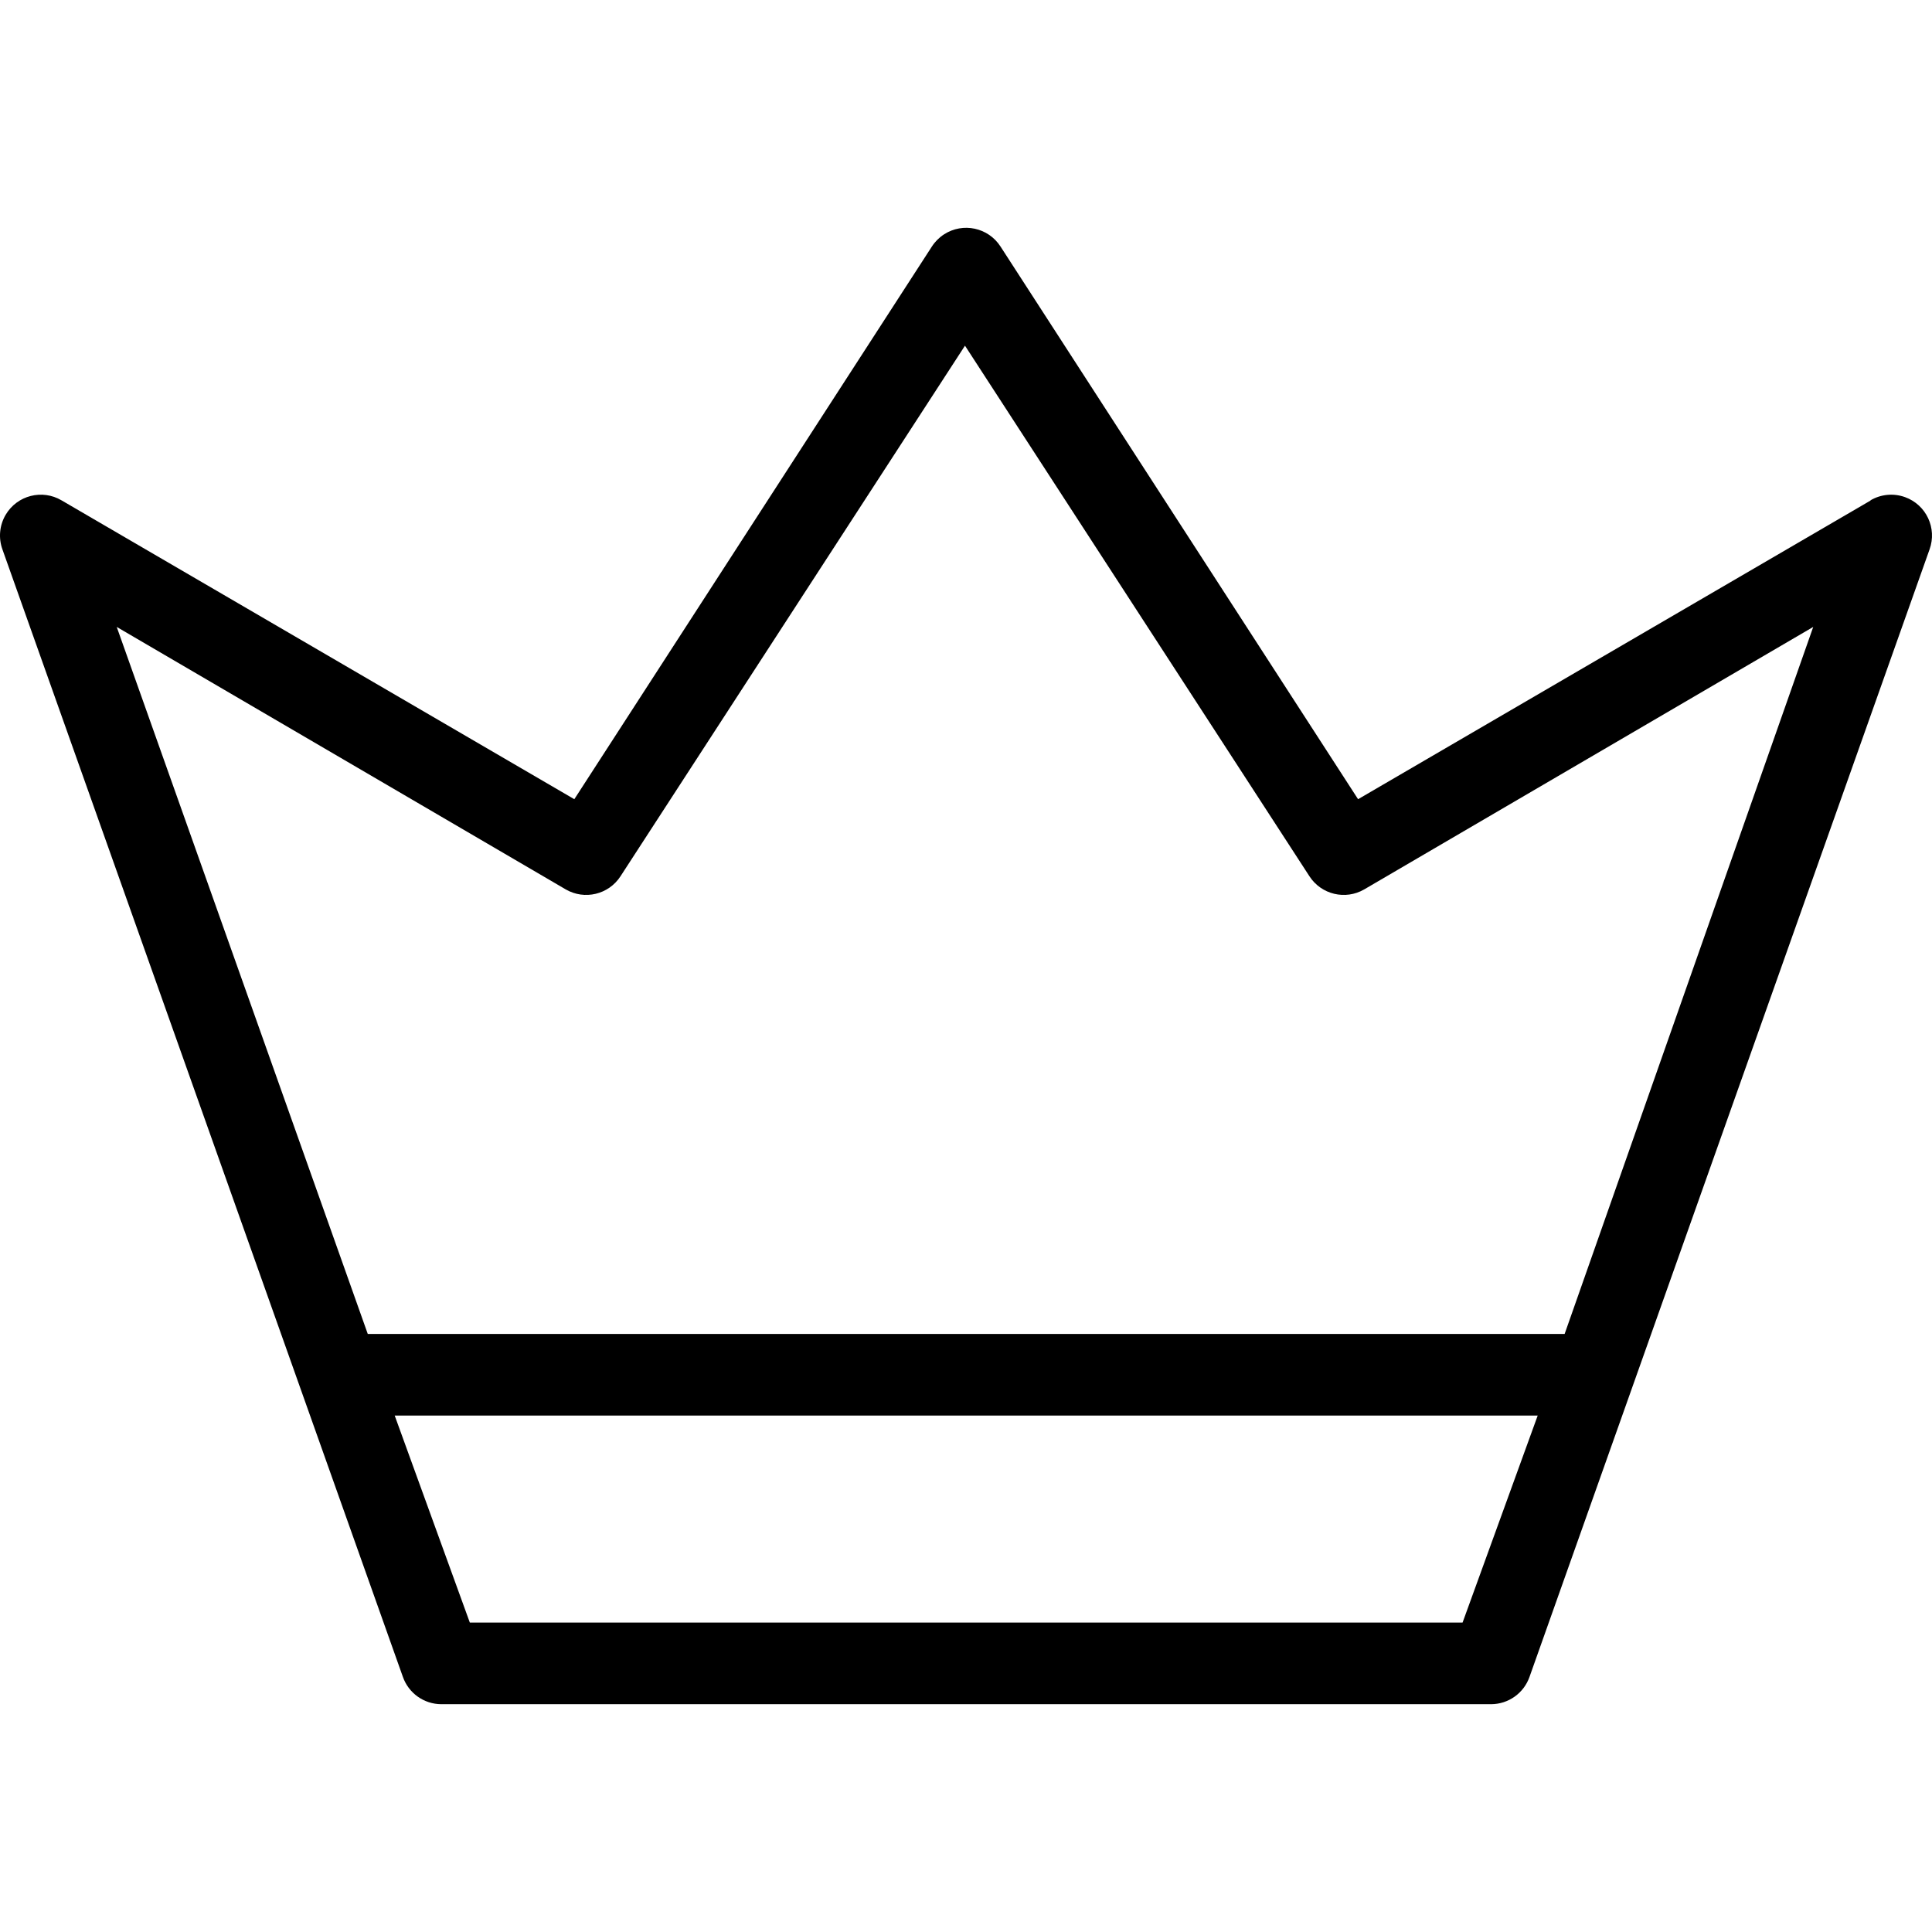
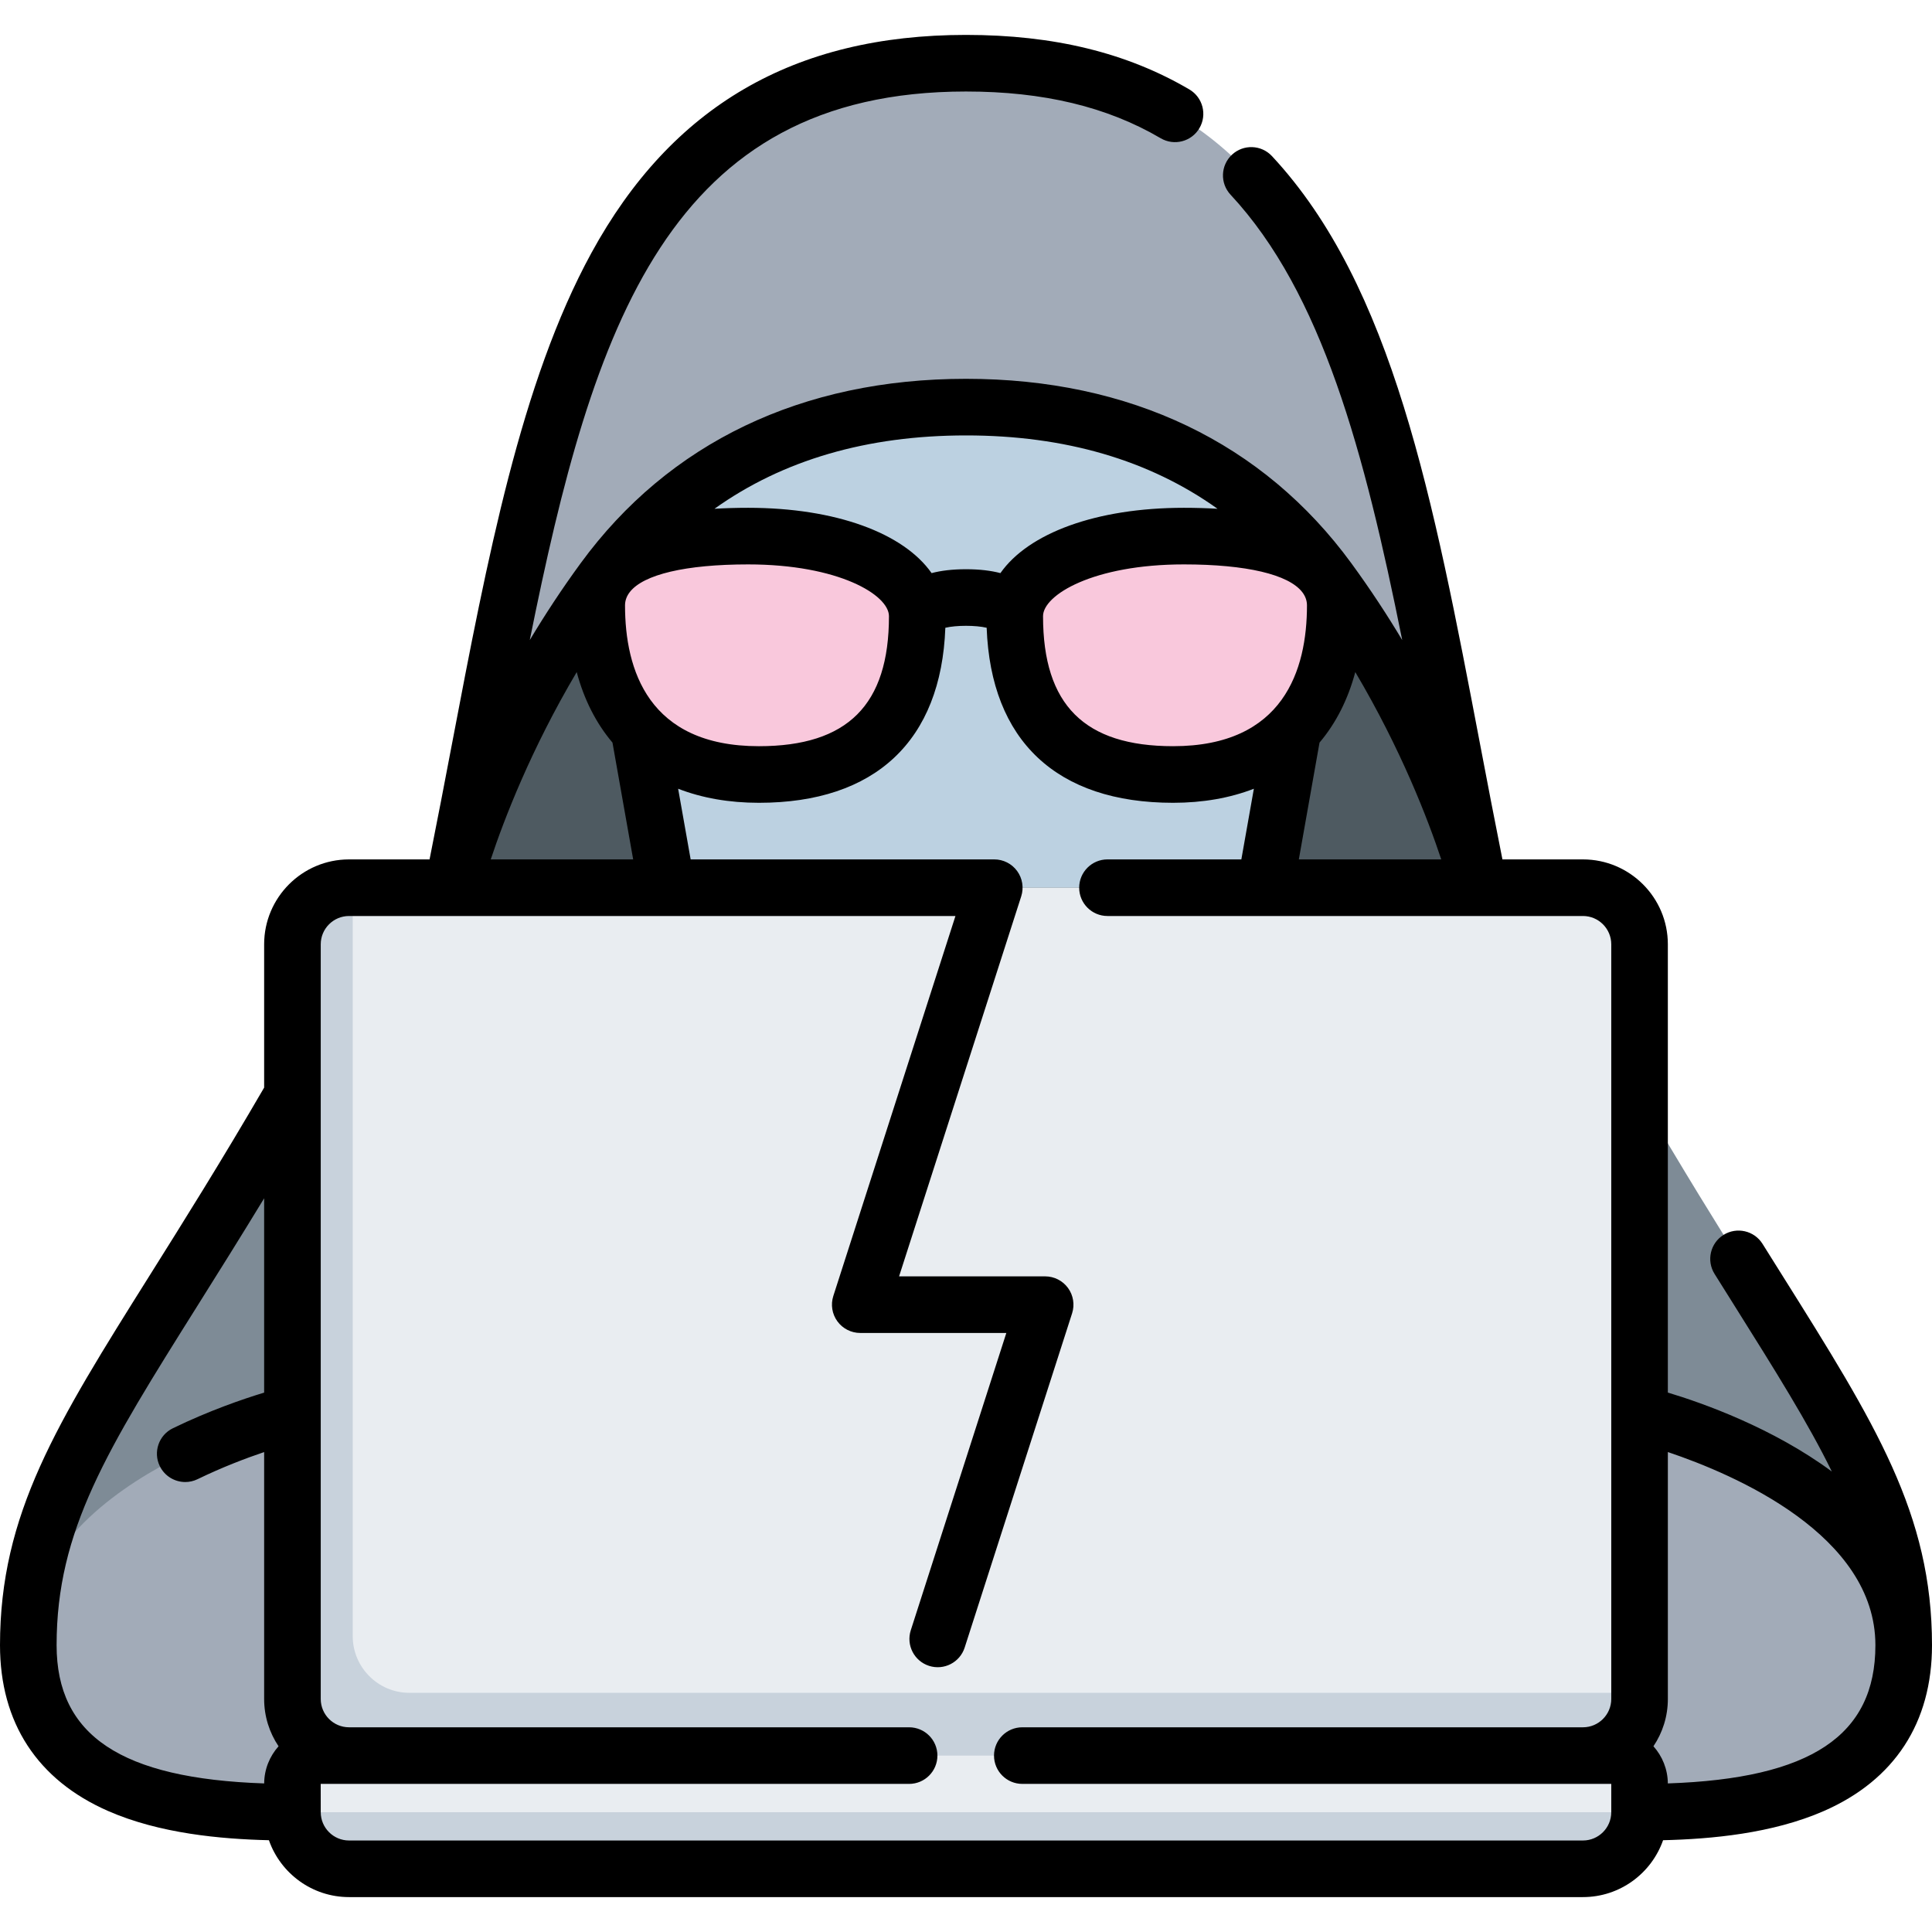
- <svg xmlns="http://www.w3.org/2000/svg" version="1.1" id="Capa_1" x="0px" y="0px" viewBox="0 0 378.632 378.632" style="enable-background:new 0 0 378.632 378.632;" xml:space="preserve">
+ <svg xmlns="http://www.w3.org/2000/svg" id="Capa_1" enable-background="new 0 0 512 512" height="512" viewBox="0 0 512 512" width="512">
  <g>
    <g>
-       <path d="M373.346,97.426c-2.246-0.81-4.736-0.576-6.791,0.641h0.08l-100.48,58.56l-70.08-108.32    c-2.397-3.711-7.349-4.777-11.061-2.379c-0.953,0.615-1.764,1.427-2.379,2.379l-70.08,108.32l-100.48-58.56    c-3.802-2.251-8.709-0.993-10.959,2.809c-1.216,2.055-1.451,4.545-0.641,6.791l78.48,220.96c1.118,3.199,4.131,5.346,7.52,5.36    h205.76c3.389-0.013,6.402-2.161,7.52-5.36l78.4-220.96C379.655,103.51,377.502,98.925,373.346,97.426z M286.635,317.986H92.075    l-14.72-40.56h224L286.635,317.986z M306.635,261.426H72.075l-49.2-138.56l88,51.44c3.685,2.137,8.398,1.011,10.72-2.56l67.52-104    l67.52,104c2.322,3.571,7.035,4.697,10.72,2.56l88-51.44L306.635,261.426z" />
+       <path d="m434.5 290.25s-66.54 74.4-66.54 112.044 29.16 77.956 66.54 77.956c28.94 0 70-4.425 70-44.253 0-44.531-25.66-69.187-70-145.747" fill="#7e8b96" />
+       <path d="m77.5 290.25c-44.34 76.56-70 101.216-70 145.747 0 39.829 41.06 44.253 70 44.253 37.38 0 66.54-40.311 66.54-77.956s-66.54-112.044-66.54-112.044" fill="#7e8b96" />
+       <path d="m434.5 374.75s-38.607 14.74-38.607 66.893c0 24.073 14.907 38.607 38.607 38.607 28.94 0 70-4.425 70-44.253 0-44.531-70-61.247-70-61.247" fill="#a2abb8" />
+       <path d="m77.5 374.75s-70 16.716-70 61.247c0 39.829 41.06 44.253 70 44.253 23.7 0 38.607-14.534 38.607-38.607 0-52.153-38.607-66.893-38.607-66.893" fill="#a2abb8" />
+       <path d="m77.5 480.25c0 8.25 6.75 15 15 15h327c8.25 0 15-6.75 15-15l-184.385-10z" fill="#c8d2dc" />
+       <path d="m434.5 480.25v-7.51c0-4.119-3.371-7.49-7.49-7.49l-171.01-15-171.01 15c-4.119 0-7.49 3.371-7.49 7.49v7.51z" fill="#e9edf1" />
+       <path d="m256 255.25c-84.6 0-136.022-20-136.022-20s9.739-70.227 39.939-111.54c17.921-24.515 47.69-45.82 96.083-45.82s78.162 21.305 96.083 45.82c30.2 41.312 39.939 111.54 39.939 111.54s-51.422 20-136.022 20z" fill="#4e5a61" />
+       <path d="m332.044 235.25h-152.088l-6.922-44.12s-53.056-107.969 82.966-107.969 82.966 107.969 82.966 107.969z" fill="#bcd1e1" />
+       <path d="m198.257 142.073c-27.591 0-40.119 6.989-40.119 18.36 0 27.989 15.382 44.817 42.973 44.817s41.973-13.975 41.973-41.964c0-11.371-17.236-21.213-44.827-21.213z" fill="#f9c8dc" />
+       <path d="m313.743 142.073c27.591 0 40.119 6.989 40.119 18.36 0 27.989-15.382 44.817-42.973 44.817s-41.973-13.975-41.973-41.964c.001-11.371 17.236-21.213 44.827-21.213z" fill="#f9c8dc" />
+       <path d="m256 107.89c48.393 0 78.162 21.305 96.083 45.82 30.2 41.312 39.939 81.54 39.939 81.54-23.264-113.795-30.305-218.5-136.022-218.5s-112.758 104.705-136.022 218.5c0 0 9.739-40.227 39.939-81.54 17.921-24.515 47.69-45.82 96.083-45.82z" fill="#a2abb8" />
+       <path d="m419.5 465.25h-327c-8.25 0-15-6.75-15-15v-200c0-8.25 6.75-15 15-15h.977l341.023 213.366v1.634c0 8.25-6.75 15-15 15z" fill="#c8d2dc" />
+       <path d="m419.5 235.25h-326.023v198.366c0 8.25 6.75 15 15 15h326.023v-198.366c0-8.25-6.75-15-15-15z" fill="#e9edf1" />
+     </g>
+     <g>
+       <path d="m472.25 337.868c-1.67-2.661-3.39-5.401-5.159-8.229-2.197-3.512-6.824-4.579-10.336-2.382-3.512 2.196-4.578 6.824-2.382 10.336 1.773 2.835 3.498 5.582 5.171 8.249 10.941 17.433 19.647 31.314 25.907 44.122-15.677-11.584-34.208-18.139-43.453-20.921v-118.793c0-12.407-10.093-22.5-22.5-22.5h-21.338c-2.069-10.33-4.036-20.618-5.942-30.619-12.413-65.133-23.133-121.384-55.13-155.756-2.824-3.032-7.569-3.201-10.6-.379-3.032 2.823-3.202 7.568-.379 10.6 24.264 26.064 35.478 68.223 45.494 118.03-3.967-6.629-8.441-13.465-13.468-20.341-23.38-31.988-58.698-48.895-102.135-48.895s-78.755 16.907-102.137 48.894c-5.026 6.876-9.5 13.712-13.468 20.342 16.758-83.339 36.888-145.376 115.605-145.376 20.525 0 37.401 4.052 51.593 12.387 3.571 2.096 8.168.903 10.266-2.669s.902-8.168-2.669-10.266c-16.559-9.724-35.92-14.452-59.19-14.452-45.565 0-78.042 18.91-99.288 57.81-18.652 34.151-27.532 80.743-36.932 130.072-1.906 10.001-3.873 20.289-5.942 30.619h-21.338c-12.407 0-22.5 10.093-22.5 22.5v37.977c-11.357 19.534-21.38 35.509-30.25 49.64-24.788 39.494-39.75 63.333-39.75 98.129 0 20.529 9.902 35.72 28.637 43.932 13.652 5.984 29.883 7.447 42.628 7.748 3.075 8.767 11.43 15.073 21.235 15.073h327c9.805 0 18.16-6.306 21.235-15.073 12.745-.302 28.976-1.765 42.628-7.748 18.735-8.212 28.637-23.404 28.637-43.932 0-34.795-14.962-58.634-39.75-98.129zm-90.305-110.118h-37.741l5.483-30.954c4.372-5.158 7.55-11.466 9.479-18.688 12.165 20.553 19.269 39.066 22.779 49.642zm-36.856-70.86c.011.014.022.029.033.043.817 1.066 1.24 2.235 1.24 3.499 0 17.024-6.154 37.317-35.473 37.317-23.519 0-34.473-10.951-34.473-34.464 0-5.605 13.292-13.713 37.326-13.713 16.578.001 27.732 2.675 31.347 7.318zm-22.429-22.058c-2.81-.169-5.774-.259-8.917-.259-23.26 0-41.217 6.733-48.623 17.306-2.481-.652-5.488-1.028-9.119-1.028s-6.639.377-9.119 1.028c-7.406-10.573-25.363-17.306-48.623-17.306-3.144 0-6.107.089-8.918.259 18.102-12.913 40.403-19.441 66.66-19.441 26.256-.001 48.557 6.527 66.659 19.441zm-157.022 25.601c0-1.267.424-2.438 1.245-3.506.008-.011.017-.022.025-.033 3.612-4.645 14.768-7.321 31.349-7.321 24.034 0 37.326 8.108 37.326 13.713 0 23.513-10.954 34.464-34.473 34.464-29.318 0-35.472-20.293-35.472-37.317zm-12.804 17.675c1.929 7.222 5.107 13.53 9.479 18.688l5.483 30.954h-37.741c3.511-10.578 10.614-29.091 22.779-49.642zm-137.834 257.889c0-30.478 13.304-51.675 37.455-90.155 5.406-8.613 11.24-17.91 17.545-28.279v51.494c-5.556 1.685-14.517 4.749-24.189 9.446-3.726 1.81-5.28 6.297-3.47 10.023 1.297 2.671 3.97 4.226 6.752 4.226 1.099 0 2.216-.243 3.271-.755 6.554-3.183 12.81-5.554 17.637-7.182v65.436c0 4.634 1.409 8.945 3.82 12.528-2.343 2.625-3.785 6.066-3.814 9.847-37.962-1.285-55.007-12.731-55.007-36.629zm412 44.253c0 4.136-3.364 7.5-7.5 7.5h-327c-4.136 0-7.5-3.364-7.5-7.5l-.01-7.5h155.933c4.142 0 7.5-3.358 7.5-7.5s-3.358-7.5-7.5-7.5h-148.423c-4.136 0-7.5-3.364-7.5-7.5v-200c0-4.136 3.364-7.5 7.5-7.5h160.705l-32.368 100.705c-.733 2.282-.332 4.776 1.08 6.713s3.664 3.082 6.061 3.082h38.711l-25.323 78.785c-1.268 3.943.902 8.167 4.845 9.435 3.941 1.266 8.167-.902 9.435-4.845l28.471-88.58c.733-2.282.332-4.776-1.08-6.713s-3.664-3.082-6.061-3.082h-38.711l32.368-100.705c.733-2.282.332-4.776-1.08-6.713s-3.664-3.082-6.061-3.082h-80.462l-3.317-18.727c6.329 2.459 13.52 3.727 21.398 3.727 30.861 0 48.308-16.44 49.414-46.387 2.921-.687 8.029-.687 10.95 0 1.107 29.947 18.553 46.387 49.414 46.387 7.878 0 15.069-1.269 21.398-3.727l-3.317 18.727h-35.476c-4.142 0-7.5 3.358-7.5 7.5s3.358 7.5 7.5 7.5h126.006c4.136 0 7.5 3.364 7.5 7.5v200c0 4.136-3.364 7.5-7.5 7.5h-148.577c-4.142 0-7.5 3.358-7.5 7.5s3.358 7.5 7.5 7.5l148.393-.009c.062.002.122.009.184.009.123 0 .244-.007.367-.009h7.133zm14.994-7.625c-.029-3.78-1.471-7.222-3.814-9.847 2.411-3.583 3.82-7.894 3.82-12.528v-65.441c17.781 5.98 55 21.988 55 51.187 0 23.899-17.045 35.345-55.006 36.629z" />
    </g>
  </g>
-   <g>
- </g>
-   <g>
- </g>
-   <g>
- </g>
-   <g>
- </g>
-   <g>
- </g>
-   <g>
- </g>
-   <g>
- </g>
-   <g>
- </g>
-   <g>
- </g>
-   <g>
- </g>
-   <g>
- </g>
-   <g>
- </g>
-   <g>
- </g>
-   <g>
- </g>
-   <g>
- </g>
</svg>
